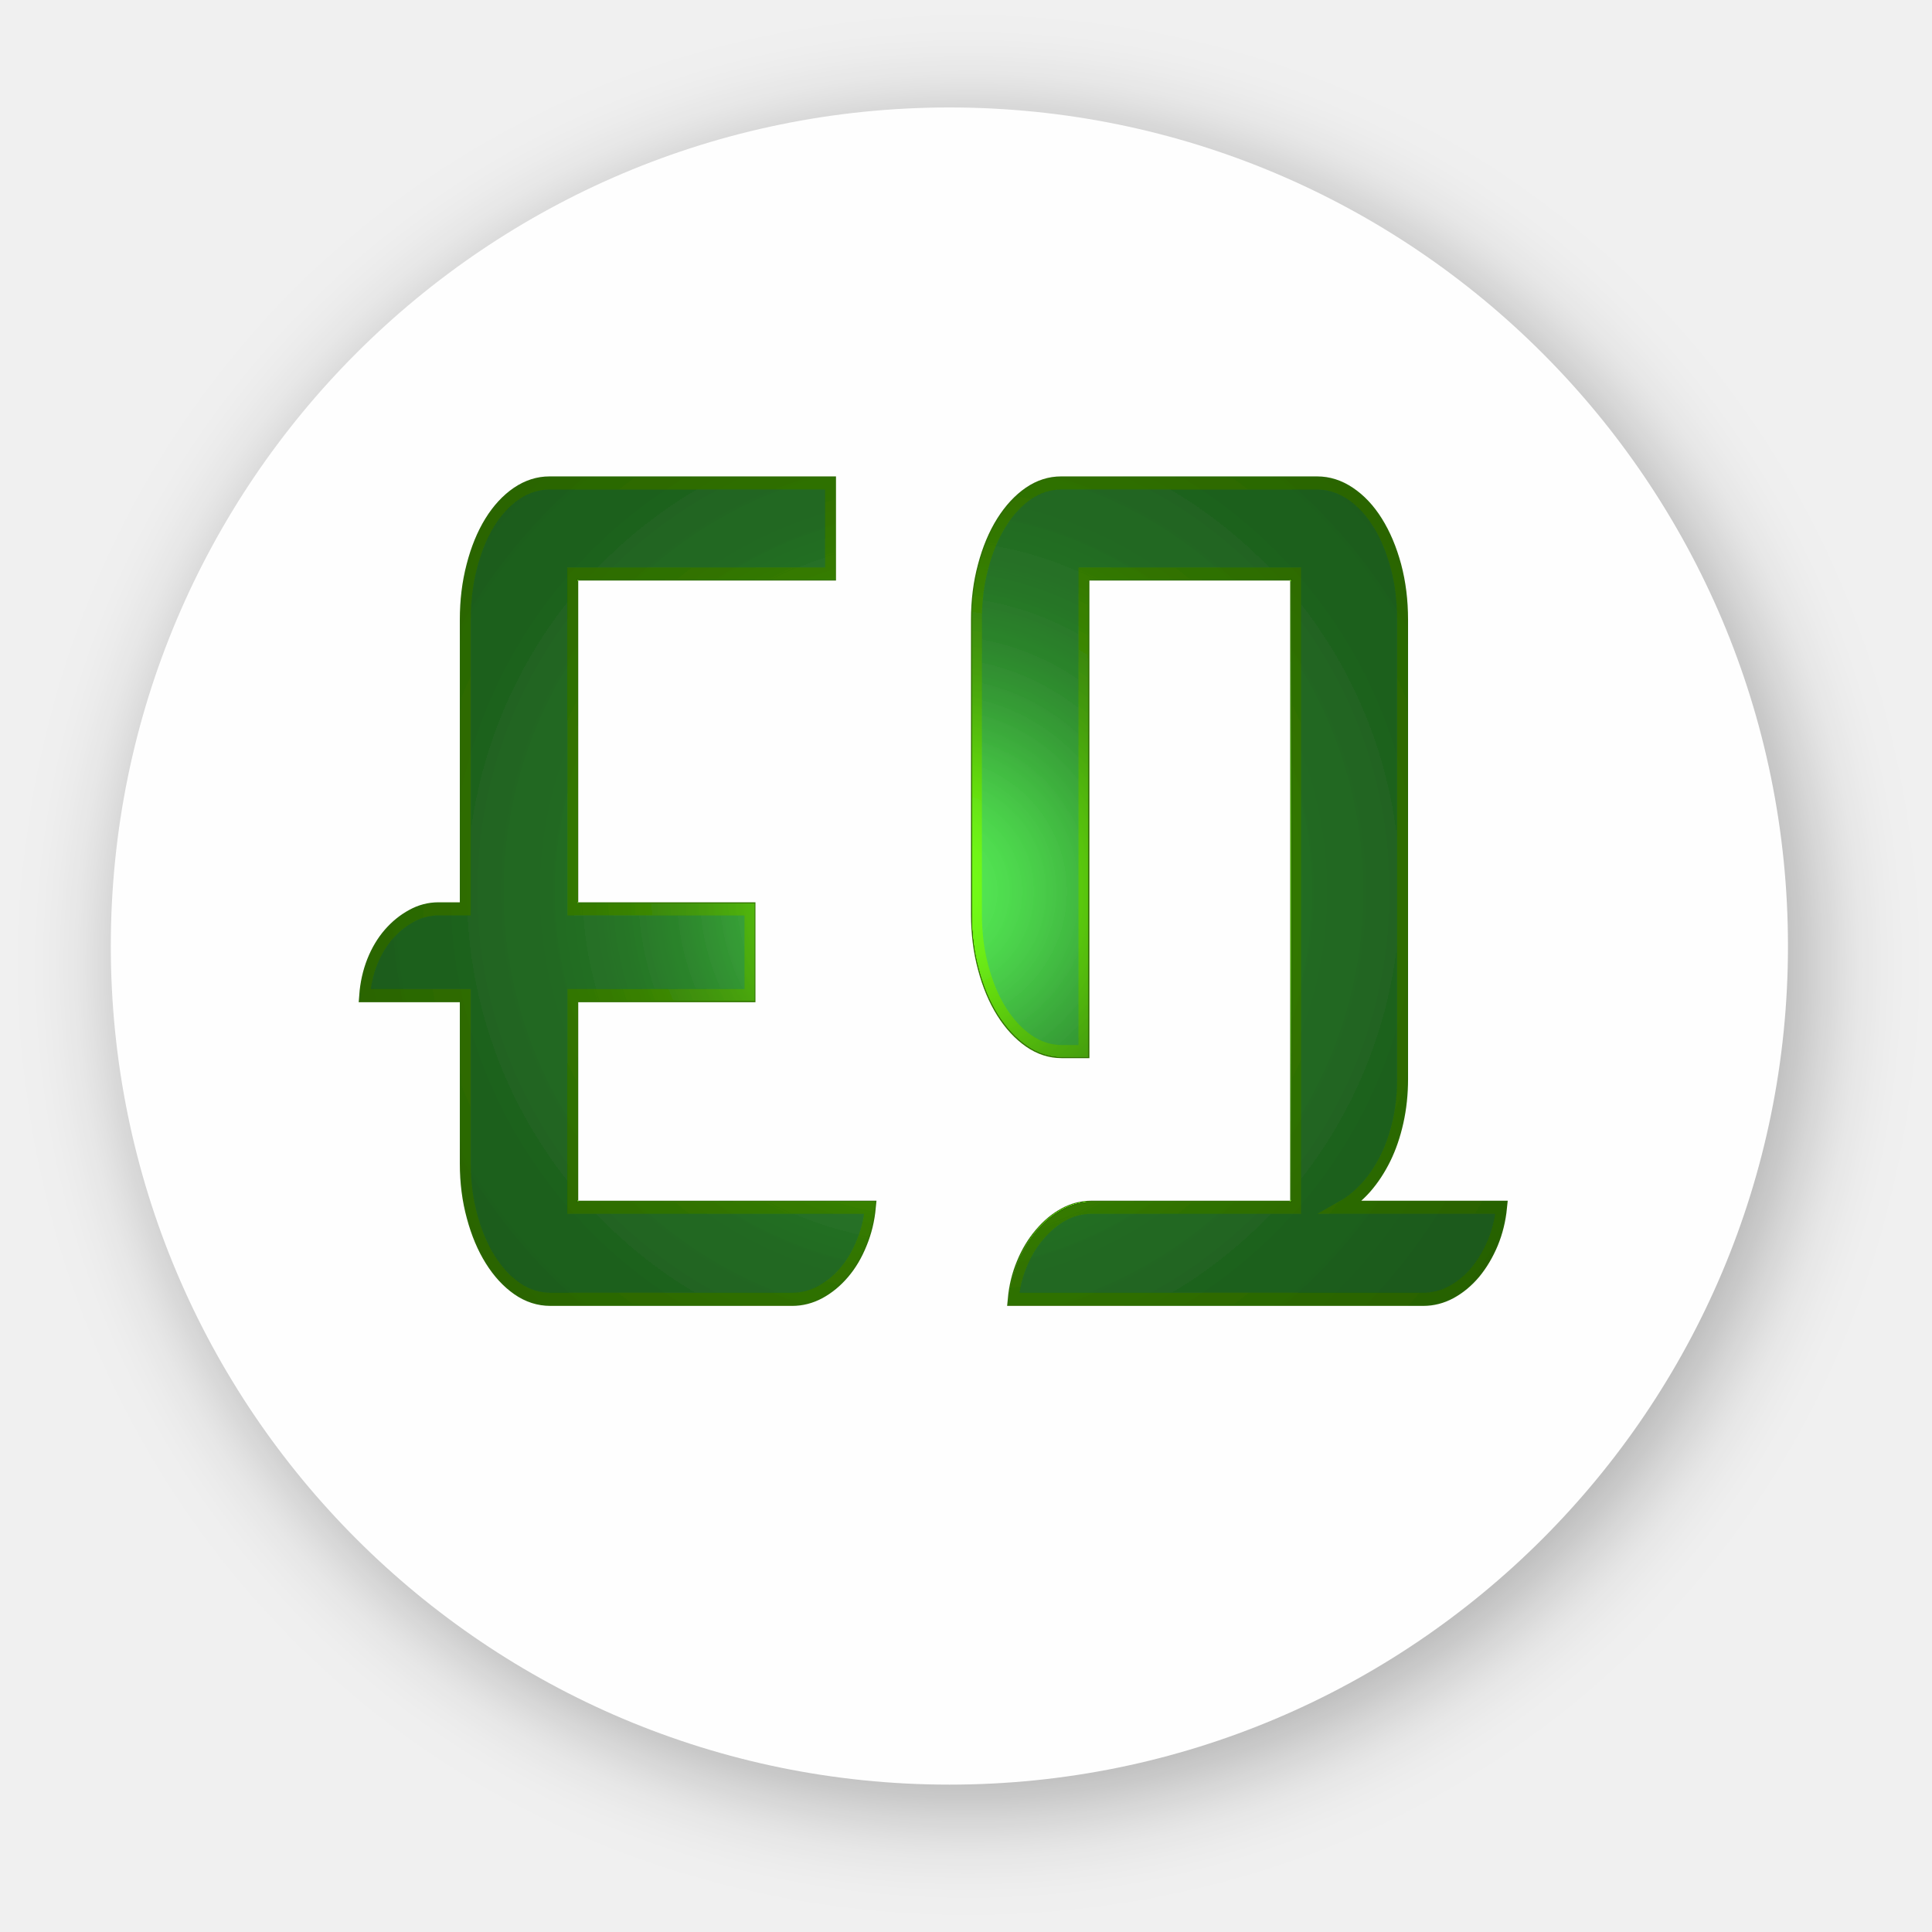
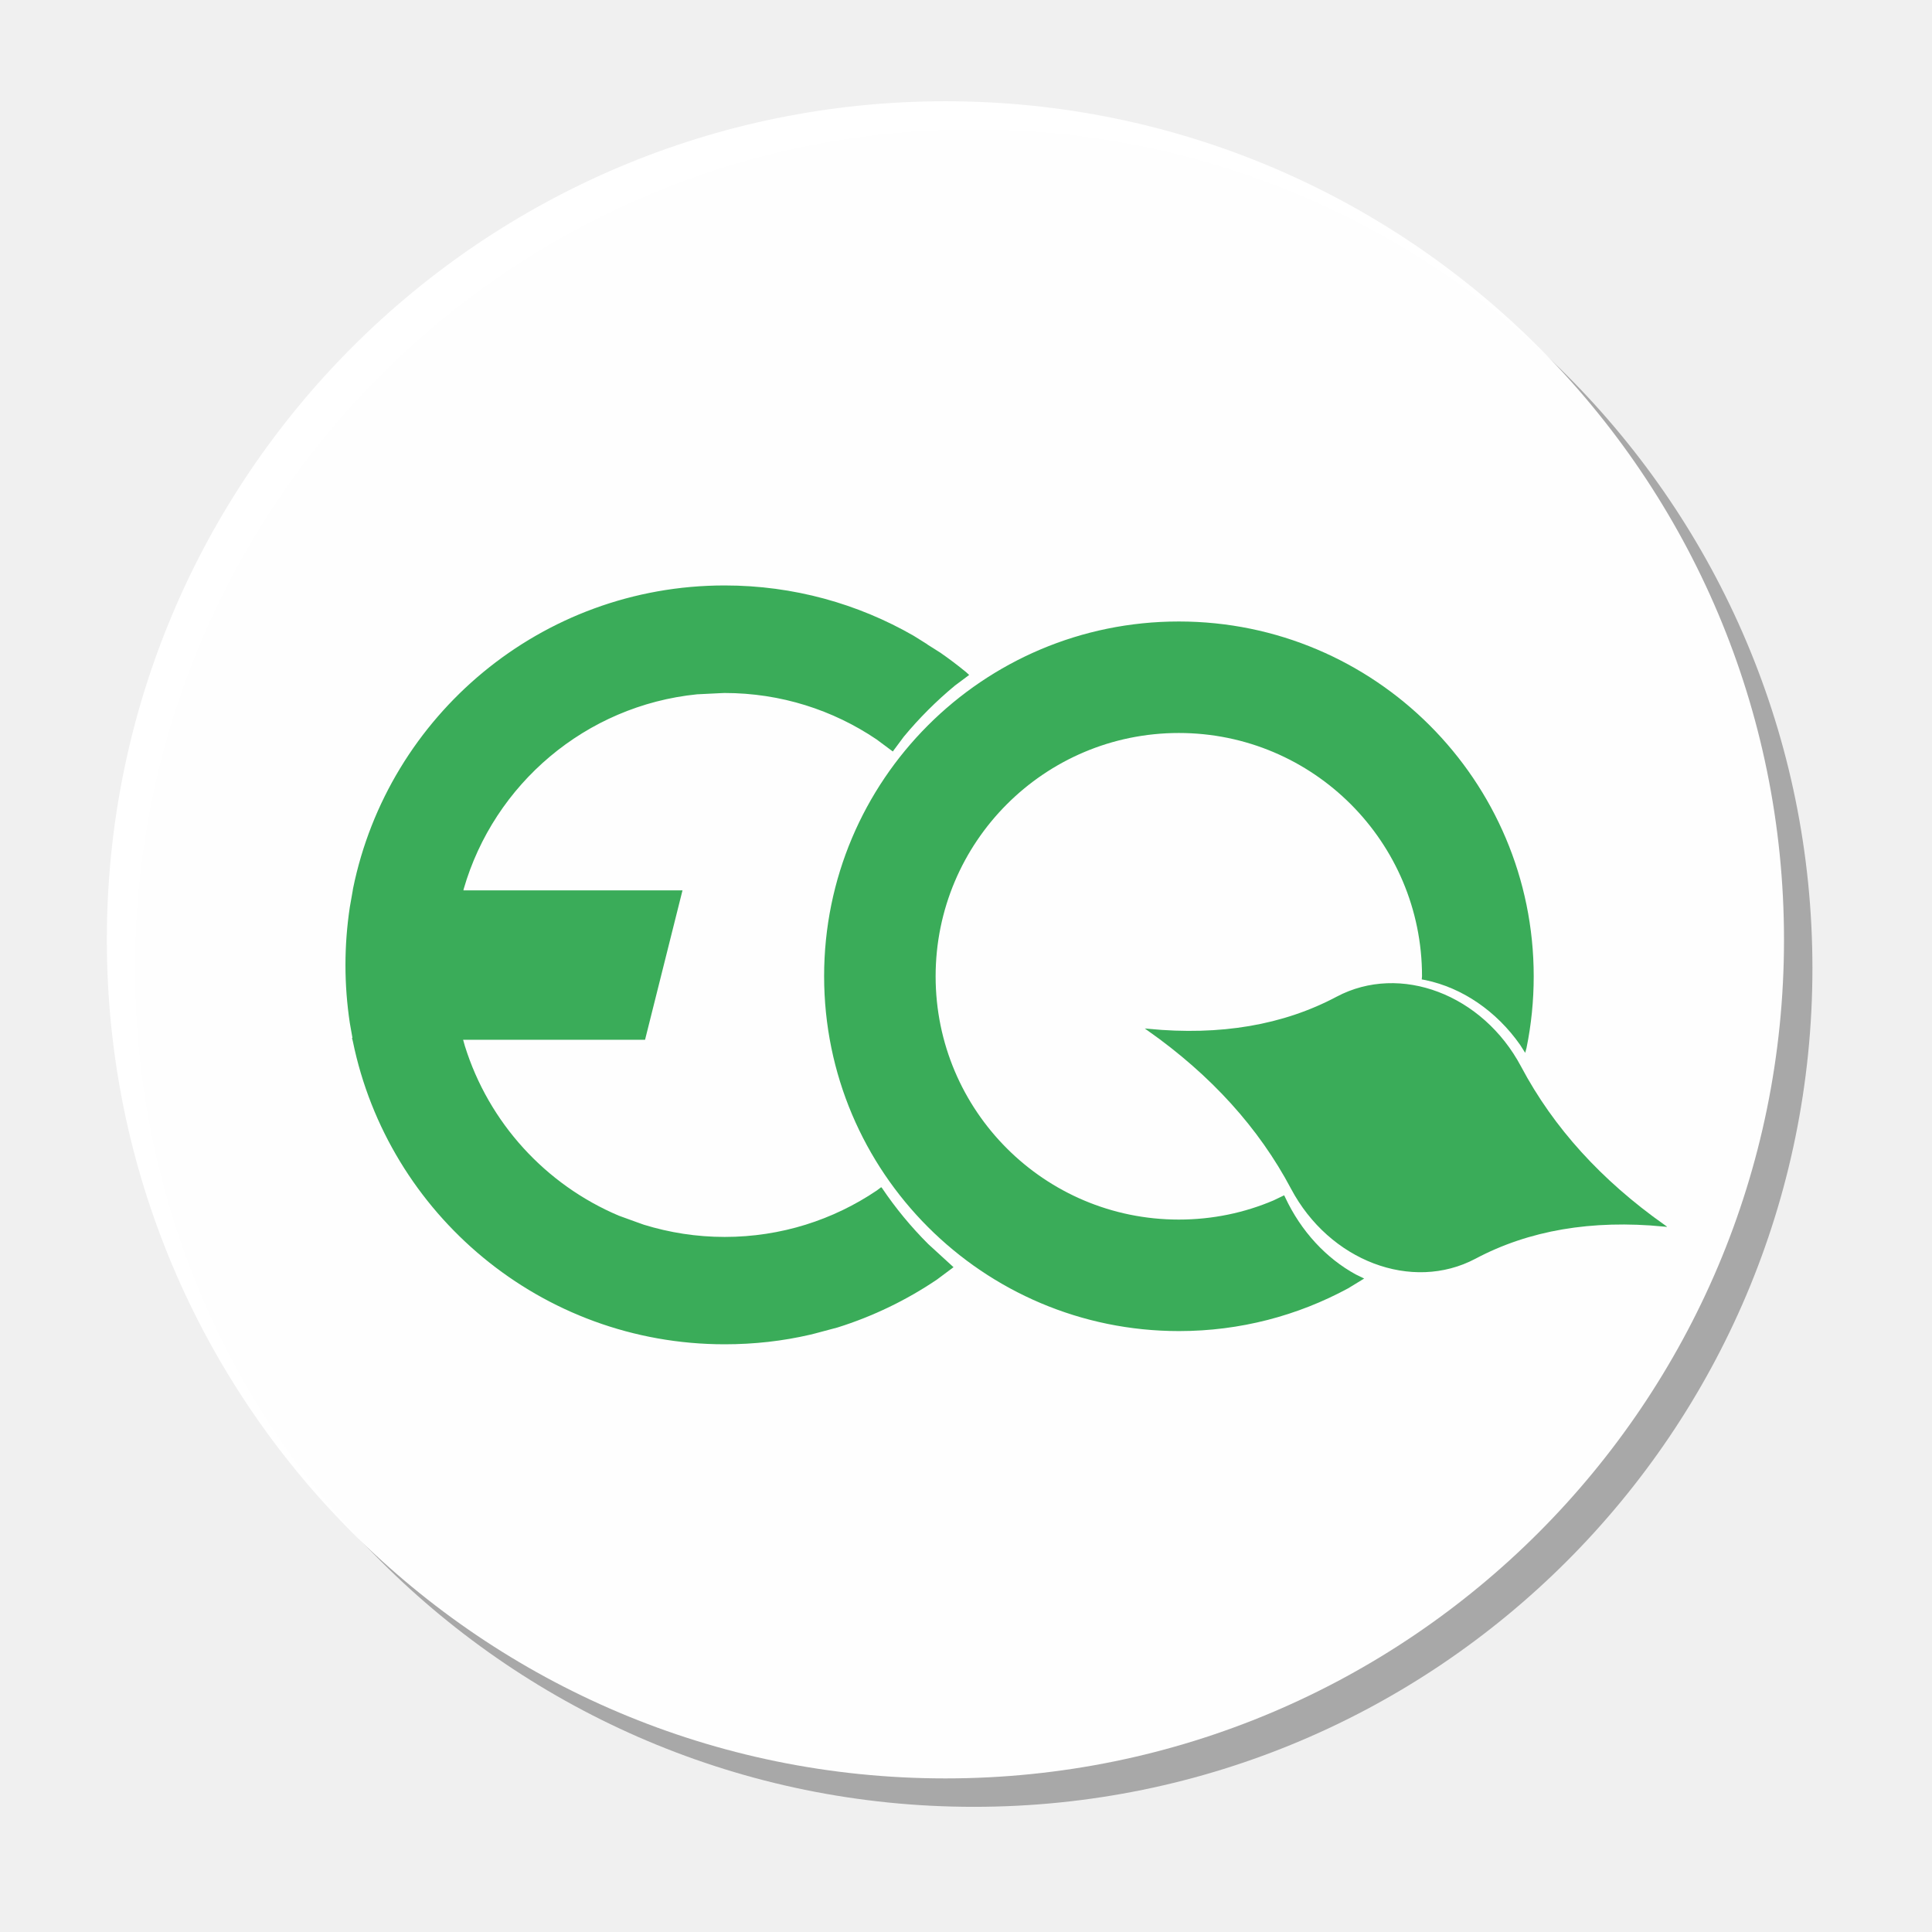
- <svg xmlns="http://www.w3.org/2000/svg" viewBox="0 0 1024 1024">
-   <defs>
-     <filter style="color-interpolation-filters:sRGB" id="filter1573" x="-0.073" width="1.146" y="-0.073" height="1.146">
-       <feGaussianBlur stdDeviation="0.379" id="feGaussianBlur1575" />
-     </filter>
-     <filter id="point-light-filter-0" primitiveUnits="objectBoundingBox" x="-500%" y="-500%" width="1000%" height="1000%">
-       <feSpecularLighting result="specular-lighting" lighting-color="#ffffff" specularConstant="1" specularExponent="70">
-         <fePointLight x="0.5" y="0.5" z="0.5" />
-       </feSpecularLighting>
-       <feDiffuseLighting result="diffuse-lighting" lighting-color="#ffffff" diffuseConstant="0.2">
-         <fePointLight x="0.5" y="0.5" z="0.5" />
-       </feDiffuseLighting>
-       <feMerge result="lighting">
-         <feMergeNode in="diffuse-lighting" />
-         <feMergeNode in="specular-lighting" />
-       </feMerge>
-       <feComposite in="SourceGraphic" in2="lighting" operator="arithmetic" k1="1" k2="0" k3="0" k4="0" />
-     </filter>
-   </defs>
+ <svg xmlns="http://www.w3.org/2000/svg" xmlns:xlink="http://www.w3.org/1999/xlink" version="1.1" id="Layer_1" x="0px" y="0px" viewBox="0 0 1024 1024" style="enable-background:new 0 0 1024 1024;" xml:space="preserve">
+   <defs id="defs87" />
+   <style type="text/css" id="style49">
+ 	.st0{opacity:0.3;enable-background:new    ;}
+ 	.st1{opacity:0.981;fill:#FFFFFF;enable-background:new    ;}
+ 	.st2{fill-rule:evenodd;clip-rule:evenodd;fill:#3AAC59;}
+ 	.st3{fill:none;stroke:#3AAC59;stroke-miterlimit:8;}
+ 	.st4{clip-path:url(#SVGID_2_);fill-rule:evenodd;clip-rule:evenodd;fill:#3AAC59;}
+ 	.st5{clip-path:url(#SVGID_2_);fill:none;stroke:#3AAC59;stroke-miterlimit:8;}
+ 	.st6{clip-path:url(#SVGID_2_);}
+ 	.st7{clip-path:url(#SVGID_4_);fill-rule:evenodd;clip-rule:evenodd;fill:#3AAC59;}
+ 	.st8{clip-path:url(#SVGID_4_);fill:none;stroke:#3AAC59;stroke-miterlimit:8;}
+ </style>
  <g id="g1584" transform="matrix(75.33312, 0, 0, 75.33312, -3762.762, -7750.849)">
-     <circle style="opacity:0.3;fill:#000000;fill-opacity:1;stroke:none;stroke-width:0.75;stroke-miterlimit:4;stroke-dasharray:none;stroke-opacity:1;filter:url(#filter1573)" id="path940-2" cx="56.936" cy="109.785" r="6.214" transform="matrix(0.9494704,0,0,0.9494704,2.702771,5.440039)" />
-     <circle style="opacity: 0.981; fill: rgb(255, 255, 255); fill-opacity: 1; stroke: none; stroke-width: 0.75; stroke-miterlimit: 4; stroke-dasharray: none; stroke-opacity: 1;" id="path940" cx="56.795" cy="109.644" r="6.214" transform="matrix(0.9494704,0,0,0.9494704,2.702771,5.440039)" />
-     <path d="M 25.273 42.82 L 25.273 30.03 L 16.053 30.03 C 16.133 29.123 16.363 28.267 16.743 27.46 C 17.13 26.653 17.63 25.957 18.243 25.37 C 18.856 24.783 19.553 24.313 20.333 23.96 C 21.113 23.6 21.94 23.42 22.813 23.42 L 25.273 23.42 L 25.273 1.4 C 25.273 -0.053 25.473 -1.413 25.873 -2.68 C 26.266 -3.953 26.813 -5.063 27.513 -6.01 C 28.213 -6.95 29.033 -7.687 29.973 -8.22 C 30.92 -8.753 31.926 -9.02 32.993 -9.02 L 58.743 -9.02 L 58.743 -2.09 L 35.123 -2.09 L 35.123 23.42 L 51.363 23.42 L 51.363 30.03 L 35.123 30.03 L 35.123 46.15 L 62.393 46.15 C 62.286 47.103 62.02 48.01 61.593 48.87 C 61.173 49.737 60.64 50.483 59.993 51.11 C 59.353 51.737 58.623 52.237 57.803 52.61 C 56.983 52.977 56.123 53.16 55.223 53.16 L 33.073 53.16 C 31.98 53.16 30.96 52.887 30.013 52.34 C 29.073 51.793 28.253 51.053 27.553 50.12 C 26.853 49.193 26.3 48.1 25.893 46.84 C 25.48 45.587 25.273 44.247 25.273 42.82 ZM 75.485 53.16 C 75.591 52.2 75.858 51.297 76.285 50.45 C 76.705 49.603 77.245 48.86 77.905 48.22 C 78.558 47.573 79.288 47.067 80.095 46.7 C 80.901 46.333 81.755 46.15 82.655 46.15 L 101.365 46.15 L 101.365 -2.09 L 81.965 -2.09 L 81.965 34.29 L 79.915 34.29 C 78.848 34.29 77.841 34.017 76.895 33.47 C 75.955 32.923 75.128 32.18 74.415 31.24 C 73.701 30.293 73.141 29.183 72.735 27.91 C 72.321 26.643 72.115 25.283 72.115 23.83 L 72.115 1.4 C 72.115 -0.053 72.321 -1.413 72.735 -2.68 C 73.141 -3.953 73.701 -5.063 74.415 -6.01 C 75.128 -6.95 75.948 -7.687 76.875 -8.22 C 77.808 -8.753 78.808 -9.02 79.875 -9.02 L 103.335 -9.02 C 104.401 -9.02 105.411 -8.753 106.365 -8.22 C 107.325 -7.687 108.158 -6.95 108.865 -6.01 C 109.578 -5.063 110.141 -3.953 110.555 -2.68 C 110.961 -1.413 111.165 -0.053 111.165 1.4 L 111.165 36.38 C 111.165 37.507 111.028 38.58 110.755 39.6 C 110.481 40.627 110.098 41.557 109.605 42.39 C 109.111 43.223 108.525 43.963 107.845 44.61 C 107.158 45.25 106.405 45.763 105.585 46.15 L 120.235 46.15 C 120.121 47.103 119.855 48.003 119.435 48.85 C 119.008 49.697 118.475 50.443 117.835 51.09 C 117.188 51.73 116.455 52.237 115.635 52.61 C 114.815 52.977 113.955 53.16 113.055 53.16 L 75.485 53.16 Z" transform="matrix(0.076778, 0, 0, 0.09237099, 51.28149, 107.1189)" style="fill: rgb(84, 234, 84); paint-order: fill; stroke: rgb(117, 255, 24); white-space: pre; filter: url(#point-light-filter-0);" />
+     <circle id="path940-2" class="st0" cx="56.8" cy="109.7" r="5.9" />
+     <circle id="path940" class="st1" cx="56.6" cy="109.5" r="5.9" />
+   </g>
+   <g id="g82" transform="translate(20)">
+     <path class="st2" d="m 167.2,550.6 h 57.6 l 1.1,3.9 c 12.7,40.8 42.9,73.8 81.9,90.3 l 9.1,3.3 v 0 l 4.2,1.5 c 13.6,4.2 28,6.5 43,6.5 30,0 57.8,-9.1 80.9,-24.7 l 2,-1.5 0.1,0.1 c 7.2,10.7 15.4,20.6 24.5,29.7 l 13,11.9 -8.3,6.2 c -16,10.8 -33.7,19.4 -52.5,25.3 l -12,3.2 v 0 l -2.4,0.6 c -14.6,3.4 -29.7,5.1 -45.3,5.1 -97,0 -177.9,-68.8 -196.6,-160.2 z M 457,340.3 l 12.5,0.6 8.7,5.5 c 4.6,3.2 9.1,6.6 13.5,10.2 l 1.2,1.1 -7.1,5.3 c -9.9,8.2 -19,17.3 -27.2,27.2 l -5.5,7.4 -8.2,-6.1 C 421.8,375.9 394,366.8 364,366.8 l -2.5,0.1 6.9,-4.2 c 26.3,-14.3 56.5,-22.4 88.6,-22.4 z m -92.9,-29.5 c 36.4,0 70.5,9.7 99.9,26.6 l 5.6,3.5 -12.5,-0.6 c -32.1,0 -62.3,8.1 -88.6,22.4 l -6.9,4.2 -12.2,0.6 c -59.3,6 -108,47.8 -124.1,103.5 l -0.3,1.4 h 116.1 l -19.6,78.2 H 225 167.4 l -1.5,-8.5 c -1.5,-10 -2.3,-20.2 -2.3,-30.6 0,-10.4 0.8,-20.6 2.3,-30.6 l 1.5,-8.5 v 0 l 0.2,-1.3 c 18.6,-91.5 99.5,-160.3 196.5,-160.3 z" id="path54" />
+     <path class="st3" d="m 167.2,550.6 h 57.6 l 1.1,3.9 c 12.7,40.8 42.9,73.8 81.9,90.3 l 9.1,3.3 v 0 l 4.2,1.5 c 13.6,4.2 28,6.5 43,6.5 30,0 57.8,-9.1 80.9,-24.7 l 2,-1.5 0.1,0.1 c 7.2,10.7 15.4,20.6 24.5,29.7 l 13,11.9 -8.3,6.2 c -16,10.8 -33.7,19.4 -52.5,25.3 l -12,3.2 v 0 l -2.4,0.6 c -14.6,3.4 -29.7,5.1 -45.3,5.1 -97,0 -177.9,-68.8 -196.6,-160.2 z M 457,340.3 l 12.5,0.6 8.7,5.5 c 4.6,3.2 9.1,6.6 13.5,10.2 l 1.2,1.1 -7.1,5.3 c -9.9,8.2 -19,17.3 -27.2,27.2 l -5.5,7.4 -8.2,-6.1 C 421.8,375.9 394,366.8 364,366.8 l -2.5,0.1 6.9,-4.2 c 26.3,-14.3 56.5,-22.4 88.6,-22.4 z m -92.9,-29.5 c 36.4,0 70.5,9.7 99.9,26.6 l 5.6,3.5 -12.5,-0.6 c -32.1,0 -62.3,8.1 -88.6,22.4 l -6.9,4.2 -12.2,0.6 c -59.3,6 -108,47.8 -124.1,103.5 l -0.3,1.4 h 116.1 l -19.6,78.2 H 225 167.4 l -1.5,-8.5 c -1.5,-10 -2.3,-20.2 -2.3,-30.6 0,-10.4 0.8,-20.6 2.3,-30.6 l 1.5,-8.5 v 0 l 0.2,-1.3 c 18.6,-91.5 99.5,-160.3 196.5,-160.3 z" id="path56" />
+     <g id="g80">
+       <defs id="defs59">
+         <polygon id="SVGID_1_" points="163,712.6 863.5,712.6 863.5,310.4 163,310.4 " />
+       </defs>
+       <clipPath id="SVGID_2_">
+         <use xlink:href="#SVGID_1_" style="overflow:visible" id="use61" x="0" y="0" width="100%" height="100%" />
+       </clipPath>
+       <path class="st4" d="m 604.8,329.9 c 103.6,0 187.6,84 187.6,187.6 0,12.9 -1.3,25.6 -3.8,37.8 l -0.4,1.5 -2.1,-3.3 C 773.4,535.4 755.2,523.1 735.7,519 l -1.6,-0.3 0.1,-1.3 C 734.2,446 676.3,388 604.8,388 c -71.5,0 -129.4,58 -129.4,129.5 0,71.5 57.9,129.4 129.4,129.4 17.9,0 34.9,-3.6 50.4,-10.2 l 5.2,-2.5 0.3,0.6 c 8.5,18.2 21.9,32.5 37.6,41.1 l 3.7,1.8 -7.7,4.7 c -26.6,14.4 -57,22.6 -89.4,22.6 -103.6,0 -187.6,-84 -187.6,-187.6 0,-103.6 83.9,-187.5 187.5,-187.5 z" clip-path="url(#SVGID_2_)" id="path64" />
+       <path class="st5" d="m 604.8,329.9 c 103.6,0 187.6,84 187.6,187.6 0,12.9 -1.3,25.6 -3.8,37.8 l -0.4,1.5 -2.1,-3.3 C 773.4,535.4 755.2,523.1 735.7,519 l -1.6,-0.3 0.1,-1.3 C 734.2,446 676.3,388 604.8,388 c -71.5,0 -129.4,58 -129.4,129.5 0,71.5 57.9,129.4 129.4,129.4 17.9,0 34.9,-3.6 50.4,-10.2 l 5.2,-2.5 0.3,0.6 c 8.5,18.2 21.9,32.5 37.6,41.1 l 3.7,1.8 -7.7,4.7 c -26.6,14.4 -57,22.6 -89.4,22.6 -103.6,0 -187.6,-84 -187.6,-187.6 0,-103.6 83.9,-187.5 187.5,-187.5 z" clip-path="url(#SVGID_2_)" id="path66" />
+       <g class="st6" clip-path="url(#SVGID_2_)" id="g78">
+         <defs id="defs69">
+           <polygon id="SVGID_3_" points="163,712.6 863.5,712.6 863.5,310.4 163,310.4 " />
+         </defs>
+         <clipPath id="SVGID_4_">
+           <use xlink:href="#SVGID_3_" style="overflow:visible" id="use71" x="0" y="0" width="100%" height="100%" />
+         </clipPath>
+         <path class="st7" d="m 861.9,649.6 c -38.3,-3.7 -71.7,2 -100.1,17.1 -33.4,17.7 -76.9,1.2 -97.1,-36.9 -17.1,-32.3 -42.5,-60.3 -76.1,-84 38.3,3.7 71.7,-2 100.1,-17.1 33.4,-17.7 76.9,-1.2 97.1,36.9 17.2,32.4 42.6,60.3 76.1,84 z" clip-path="url(#SVGID_4_)" id="path74" />
+         <path class="st8" d="m 861.9,649.6 c -38.3,-3.7 -71.7,2 -100.1,17.1 -33.4,17.7 -76.9,1.2 -97.1,-36.9 -17.1,-32.3 -42.5,-60.3 -76.1,-84 38.3,3.7 71.7,-2 100.1,-17.1 33.4,-17.7 76.9,-1.2 97.1,36.9 17.2,32.4 42.6,60.3 76.1,84 z" clip-path="url(#SVGID_4_)" id="path76" />
+       </g>
+     </g>
  </g>
</svg>
